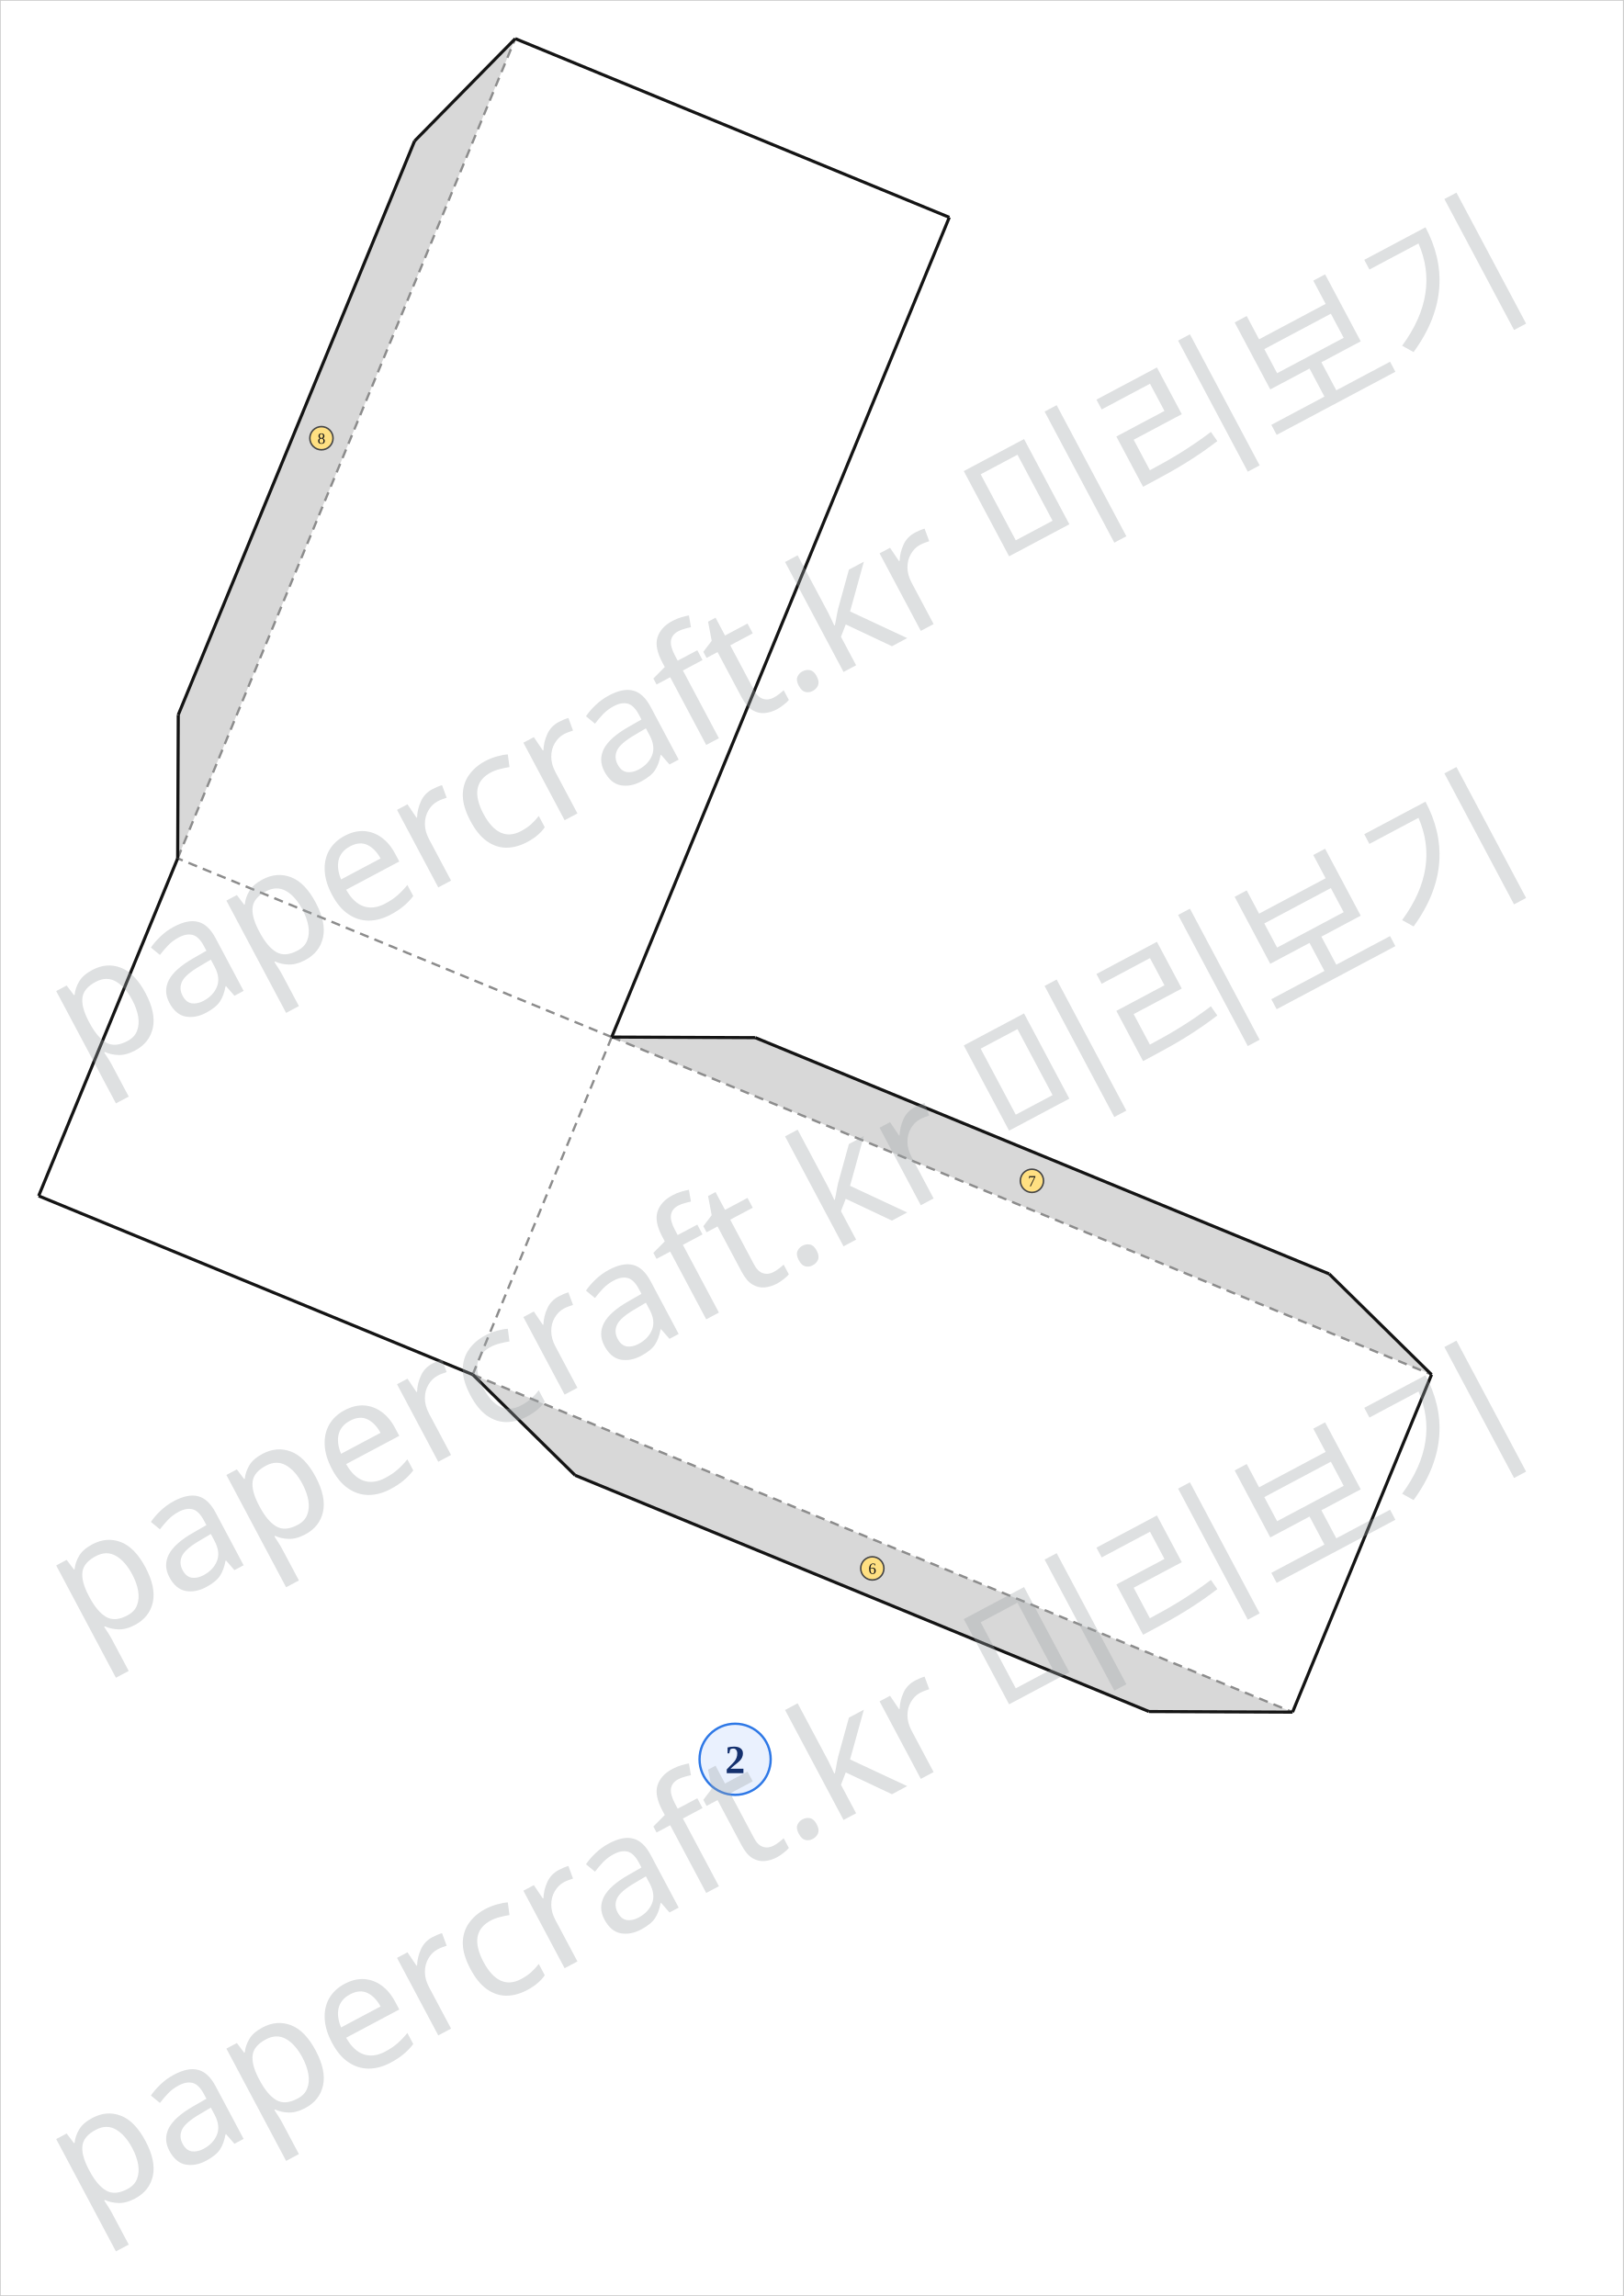
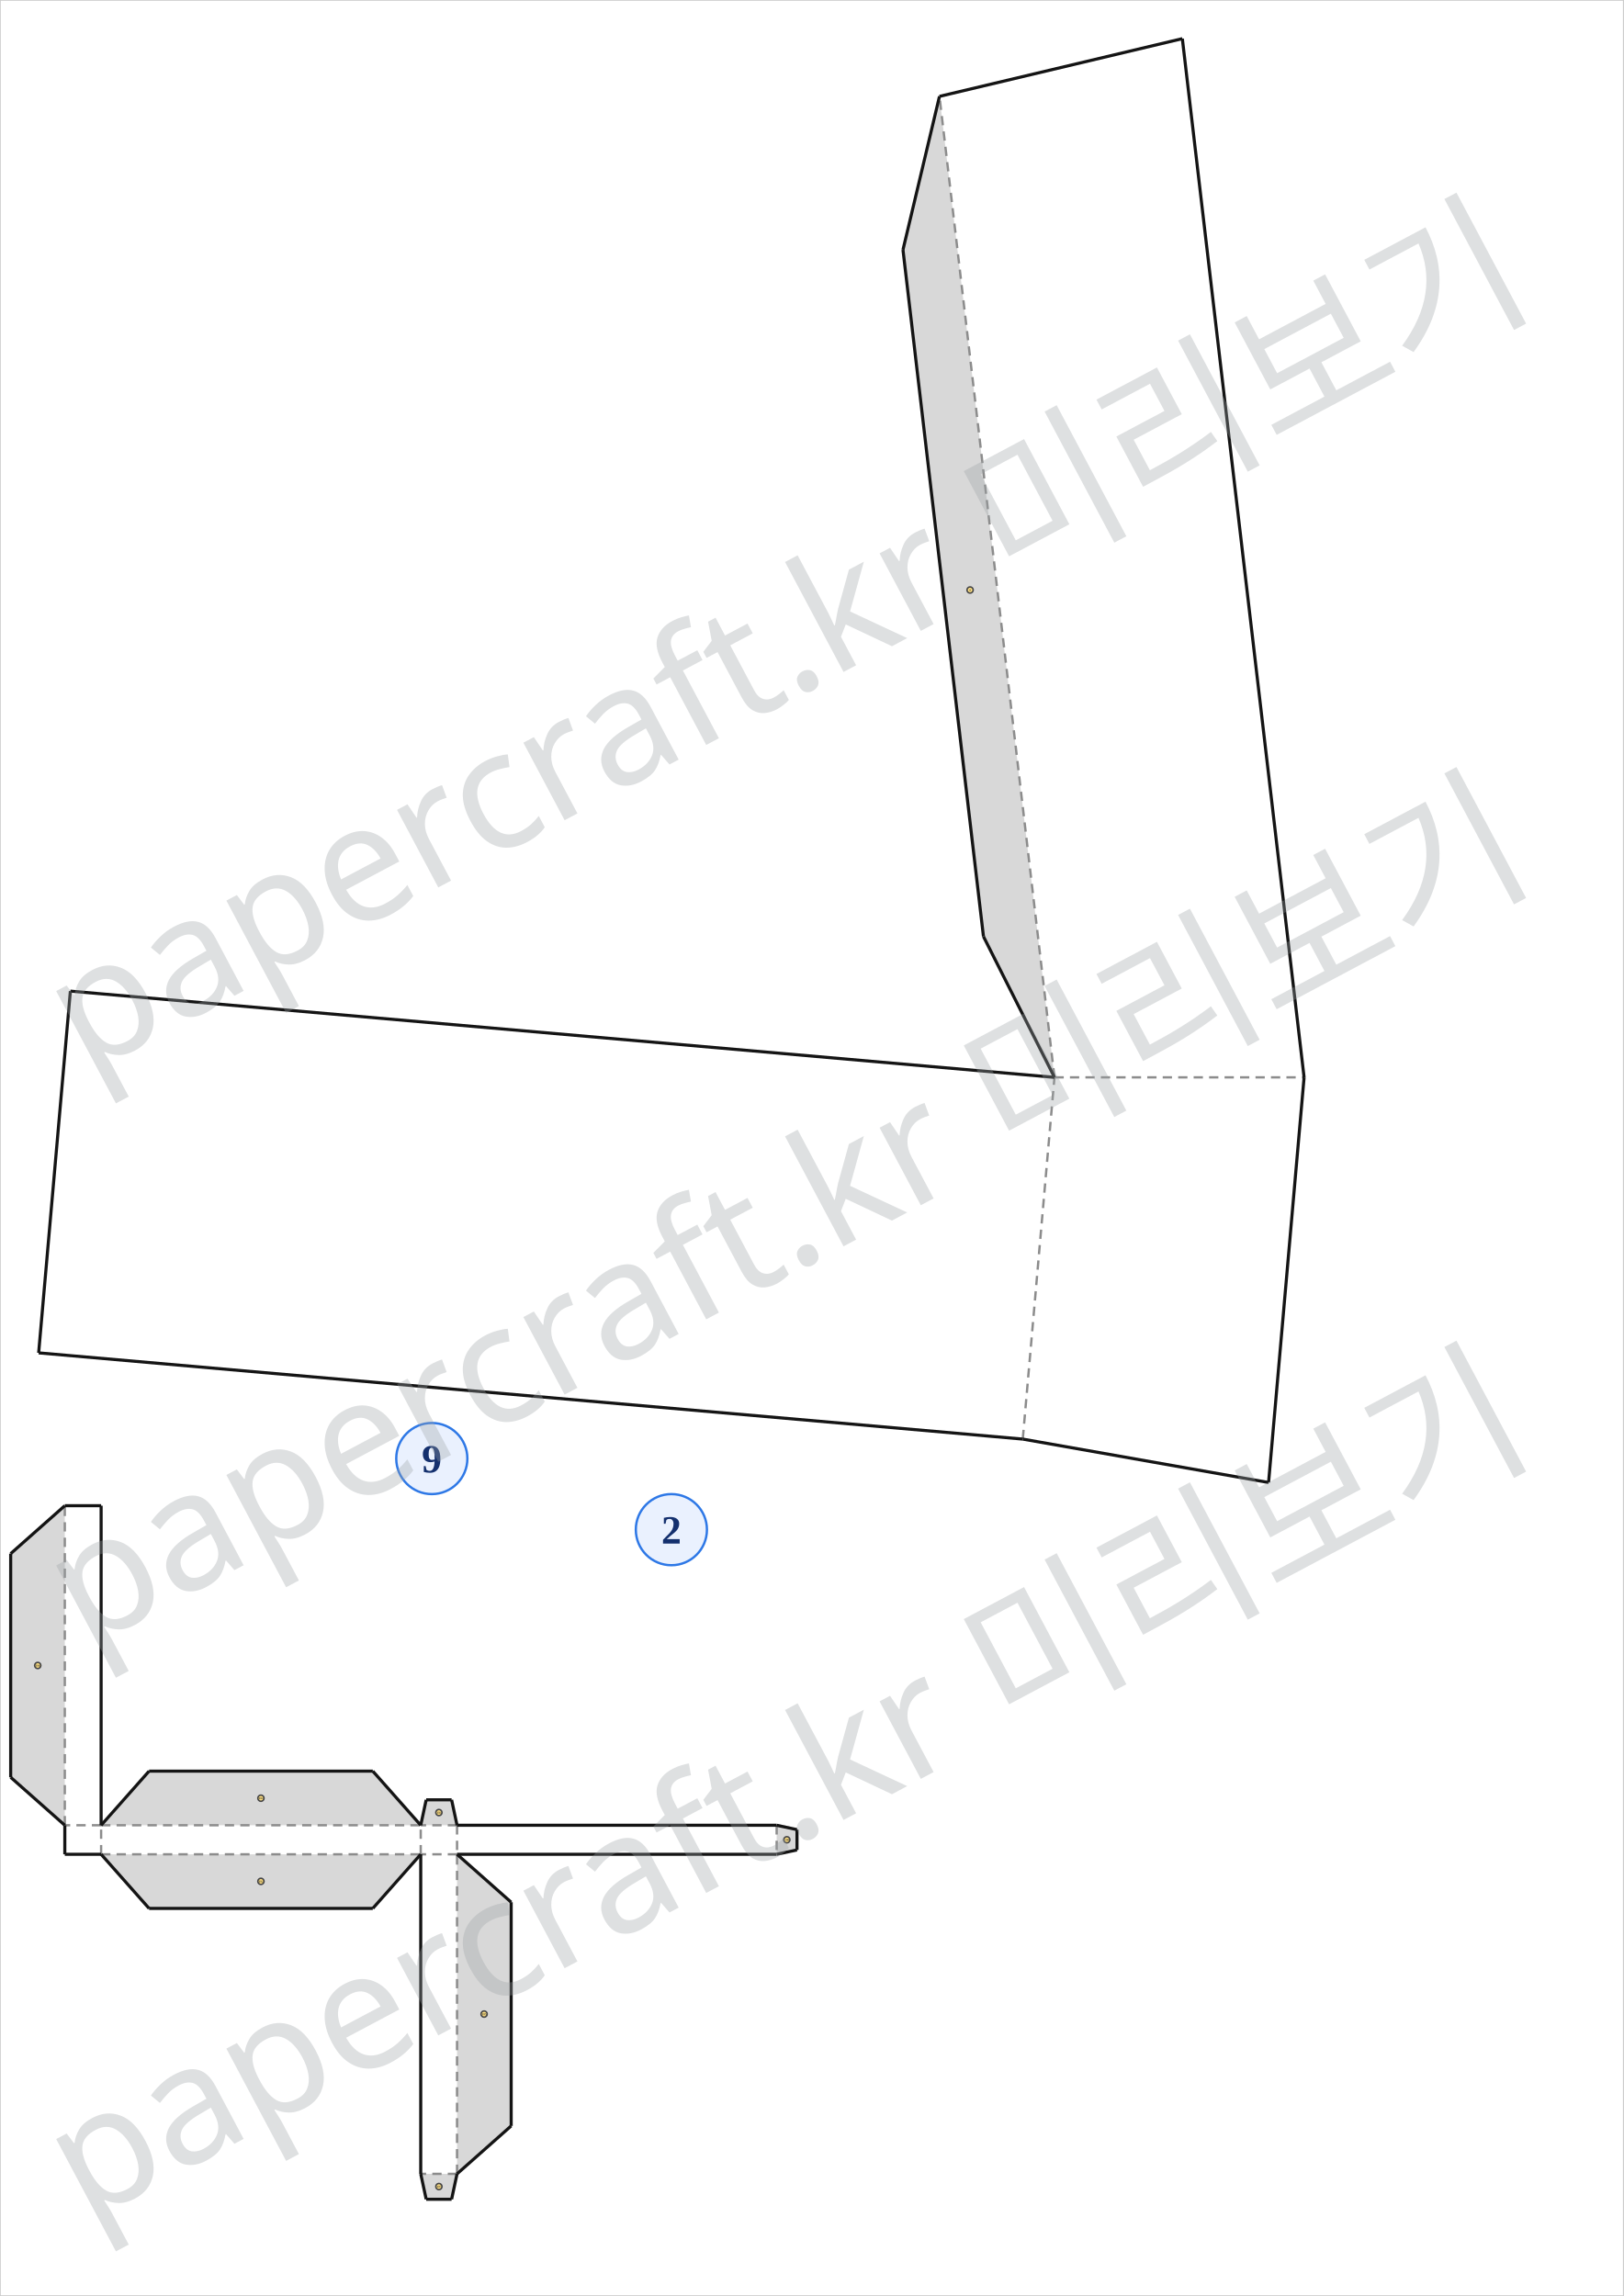
<svg xmlns="http://www.w3.org/2000/svg" width="210.00mm" height="297.00mm" viewBox="0 0 210.00 297.00">
  <rect x="0" y="0" width="210.00" height="297.00" fill="#ffffff" stroke="#cccccc" stroke-width="0.2" />
-   <polygon points="167.172,221.474 148.601,221.397 74.376,190.834 61.136,177.812" fill="rgb(216,216,216)" />
-   <polygon points="185.15,177.812 171.91,164.79 97.685,134.227 79.115,134.15" fill="rgb(216,216,216)" />
-   <polygon points="66.64,5.0 53.618,18.24 23.055,92.465 22.978,111.035" fill="rgb(216,216,216)" />
-   <line x1="61.136" y1="177.812" x2="79.115" y2="134.15" stroke="#8c8c8c" stroke-width="0.3" stroke-dasharray="1.2,0.8" />
-   <line x1="79.115" y1="134.15" x2="22.978" y2="111.035" stroke="#8c8c8c" stroke-width="0.3" stroke-dasharray="1.2,0.8" />
-   <line x1="61.136" y1="177.812" x2="167.172" y2="221.474" stroke="#8c8c8c" stroke-width="0.3" stroke-dasharray="1.2,0.8" />
-   <line x1="79.115" y1="134.15" x2="185.15" y2="177.812" stroke="#8c8c8c" stroke-width="0.3" stroke-dasharray="1.2,0.8" />
-   <line x1="22.978" y1="111.035" x2="66.64" y2="5.0" stroke="#8c8c8c" stroke-width="0.3" stroke-dasharray="1.2,0.8" />
-   <line x1="185.15" y1="177.812" x2="167.172" y2="221.474" stroke="#141414" stroke-width="0.4" />
-   <line x1="66.64" y1="5.0" x2="122.776" y2="28.115" stroke="#141414" stroke-width="0.4" />
-   <line x1="122.776" y1="28.115" x2="79.115" y2="134.15" stroke="#141414" stroke-width="0.4" />
-   <line x1="61.136" y1="177.812" x2="5.0" y2="154.697" stroke="#141414" stroke-width="0.4" />
-   <line x1="5.0" y1="154.697" x2="22.978" y2="111.035" stroke="#141414" stroke-width="0.4" />
-   <line x1="167.172" y1="221.474" x2="148.601" y2="221.397" stroke="#141414" stroke-width="0.4" />
-   <line x1="148.601" y1="221.397" x2="74.376" y2="190.834" stroke="#141414" stroke-width="0.4" />
-   <line x1="74.376" y1="190.834" x2="61.136" y2="177.812" stroke="#141414" stroke-width="0.4" />
-   <line x1="185.15" y1="177.812" x2="171.91" y2="164.79" stroke="#141414" stroke-width="0.4" />
-   <line x1="171.91" y1="164.79" x2="97.685" y2="134.227" stroke="#141414" stroke-width="0.4" />
-   <line x1="97.685" y1="134.227" x2="79.115" y2="134.15" stroke="#141414" stroke-width="0.4" />
-   <line x1="66.64" y1="5.0" x2="53.618" y2="18.24" stroke="#141414" stroke-width="0.4" />
-   <line x1="53.618" y1="18.24" x2="23.055" y2="92.465" stroke="#141414" stroke-width="0.4" />
-   <line x1="23.055" y1="92.465" x2="22.978" y2="111.035" stroke="#141414" stroke-width="0.4" />
-   <circle cx="112.821" cy="202.879" r="1.50" fill="#ffe082" stroke="#464646" stroke-width="0.2" />
-   <text x="112.821" y="203.59" font-size="2.03" text-anchor="middle" fill="#141414">6</text>
-   <circle cx="133.465" cy="152.745" r="1.50" fill="#ffe082" stroke="#464646" stroke-width="0.2" />
-   <text x="133.465" y="153.46" font-size="2.03" text-anchor="middle" fill="#141414">7</text>
-   <circle cx="41.573" cy="56.685" r="1.50" fill="#ffe082" stroke="#464646" stroke-width="0.2" />
-   <text x="41.573" y="57.40" font-size="2.03" text-anchor="middle" fill="#141414">8</text>
-   <circle cx="95.075" cy="227.574" r="4.6" fill="#eaf1fe" stroke="#2e78e6" stroke-width="0.3" />
-   <text x="95.075" y="229.374" font-size="5.2" text-anchor="middle" fill="#14306e" font-weight="bold">2</text>
+   <polygon points="121.507,12.464 116.785,32.314 127.195,121.142 136.378,139.361" fill="rgb(216,216,216)" />
+   <line x1="136.378" y1="139.361" x2="168.663" y2="139.361" stroke="#8c8c8c" stroke-width="0.3" stroke-dasharray="1.2,0.8" />
+   <line x1="132.278" y1="186.155" x2="136.378" y2="139.361" stroke="#8c8c8c" stroke-width="0.3" stroke-dasharray="1.2,0.8" />
+   <line x1="136.378" y1="139.361" x2="121.507" y2="12.464" stroke="#8c8c8c" stroke-width="0.3" stroke-dasharray="1.2,0.8" />
+   <line x1="168.663" y1="139.361" x2="164.07" y2="191.77" stroke="#141414" stroke-width="0.4" />
+   <line x1="164.07" y1="191.77" x2="132.278" y2="186.155" stroke="#141414" stroke-width="0.4" />
+   <line x1="152.917" y1="5.0" x2="168.663" y2="139.361" stroke="#141414" stroke-width="0.4" />
+   <line x1="121.507" y1="12.465" x2="152.917" y2="5.0" stroke="#141414" stroke-width="0.4" />
+   <line x1="132.278" y1="186.155" x2="5.0" y2="175.001" stroke="#141414" stroke-width="0.4" />
+   <line x1="5.0" y1="175.001" x2="9.101" y2="128.208" stroke="#141414" stroke-width="0.4" />
+   <line x1="9.101" y1="128.208" x2="136.378" y2="139.361" stroke="#141414" stroke-width="0.4" />
+   <line x1="121.507" y1="12.464" x2="116.785" y2="32.314" stroke="#141414" stroke-width="0.4" />
+   <line x1="116.785" y1="32.314" x2="127.195" y2="121.142" stroke="#141414" stroke-width="0.4" />
+   <line x1="127.195" y1="121.142" x2="136.378" y2="139.361" stroke="#141414" stroke-width="0.4" />
+   <circle cx="125.466" cy="76.32" r="0.40" fill="#ffe082" stroke="#464646" stroke-width="0.2" />
+   <text x="125.466" y="76.46" font-size="0.39" text-anchor="middle" fill="#141414">8</text>
+   <circle cx="86.832" cy="197.87" r="4.6" fill="#eaf1fe" stroke="#2e78e6" stroke-width="0.3" />
+   <text x="86.832" y="199.67" font-size="5.2" text-anchor="middle" fill="#14306e" font-weight="bold">2</text>
+   <polygon points="54.415,239.863 48.215,246.863 19.28,246.863 13.079,239.863" fill="rgb(216,216,216)" />
+   <polygon points="54.415,236.106 55.12,232.817 58.408,232.817 59.112,236.106" fill="rgb(216,216,216)" />
+   <polygon points="54.415,236.106 48.215,229.106 19.28,229.106 13.079,236.106" fill="rgb(216,216,216)" />
+   <polygon points="59.112,239.863 66.112,246.064 66.112,274.999 59.112,281.199" fill="rgb(216,216,216)" />
+   <polygon points="8.382,194.77 1.382,200.97 1.382,229.905 8.382,236.106" fill="rgb(216,216,216)" />
+   <polygon points="54.415,281.199 55.12,284.487 58.408,284.487 59.112,281.199" fill="rgb(216,216,216)" />
+   <polygon points="100.448,239.863 103.079,239.3 103.079,236.669 100.448,236.106" fill="rgb(216,216,216)" />
+   <line x1="54.415" y1="239.863" x2="54.415" y2="236.106" stroke="#8c8c8c" stroke-width="0.3" stroke-dasharray="1.2,0.8" />
+   <line x1="59.112" y1="239.863" x2="54.415" y2="239.863" stroke="#8c8c8c" stroke-width="0.3" stroke-dasharray="1.2,0.8" />
+   <line x1="59.112" y1="236.106" x2="59.112" y2="239.863" stroke="#8c8c8c" stroke-width="0.3" stroke-dasharray="1.2,0.8" />
+   <line x1="13.079" y1="239.863" x2="13.079" y2="236.106" stroke="#8c8c8c" stroke-width="0.3" stroke-dasharray="1.2,0.8" />
+   <line x1="13.079" y1="236.106" x2="8.382" y2="236.106" stroke="#8c8c8c" stroke-width="0.3" stroke-dasharray="1.2,0.8" />
+   <line x1="13.079" y1="239.863" x2="54.415" y2="239.863" stroke="#8c8c8c" stroke-width="0.3" stroke-dasharray="1.2,0.8" />
+   <line x1="59.112" y1="236.106" x2="54.415" y2="236.106" stroke="#8c8c8c" stroke-width="0.3" stroke-dasharray="1.2,0.8" />
+   <line x1="13.079" y1="236.106" x2="54.415" y2="236.106" stroke="#8c8c8c" stroke-width="0.3" stroke-dasharray="1.2,0.8" />
+   <line x1="59.112" y1="281.199" x2="59.112" y2="239.863" stroke="#8c8c8c" stroke-width="0.3" stroke-dasharray="1.2,0.8" />
+   <line x1="8.382" y1="236.106" x2="8.382" y2="194.77" stroke="#8c8c8c" stroke-width="0.3" stroke-dasharray="1.2,0.8" />
+   <line x1="59.112" y1="281.199" x2="54.415" y2="281.199" stroke="#8c8c8c" stroke-width="0.3" stroke-dasharray="1.2,0.8" />
+   <line x1="100.448" y1="236.106" x2="100.448" y2="239.863" stroke="#8c8c8c" stroke-width="0.3" stroke-dasharray="1.2,0.8" />
+   <line x1="54.415" y1="281.199" x2="54.415" y2="239.863" stroke="#141414" stroke-width="0.4" />
+   <line x1="8.382" y1="194.77" x2="13.079" y2="194.77" stroke="#141414" stroke-width="0.4" />
+   <line x1="13.079" y1="194.77" x2="13.079" y2="236.106" stroke="#141414" stroke-width="0.4" />
+   <line x1="100.448" y1="239.863" x2="59.112" y2="239.863" stroke="#141414" stroke-width="0.4" />
+   <line x1="59.112" y1="236.106" x2="100.448" y2="236.106" stroke="#141414" stroke-width="0.4" />
+   <line x1="13.079" y1="239.863" x2="8.382" y2="239.863" stroke="#141414" stroke-width="0.4" />
+   <line x1="8.382" y1="239.863" x2="8.382" y2="236.106" stroke="#141414" stroke-width="0.4" />
+   <line x1="54.415" y1="239.863" x2="48.215" y2="246.863" stroke="#141414" stroke-width="0.4" />
+   <line x1="48.215" y1="246.863" x2="19.28" y2="246.863" stroke="#141414" stroke-width="0.4" />
+   <line x1="19.28" y1="246.863" x2="13.079" y2="239.863" stroke="#141414" stroke-width="0.4" />
+   <line x1="54.415" y1="236.106" x2="55.12" y2="232.817" stroke="#141414" stroke-width="0.4" />
+   <line x1="55.12" y1="232.817" x2="58.408" y2="232.817" stroke="#141414" stroke-width="0.4" />
+   <line x1="58.408" y1="232.817" x2="59.112" y2="236.106" stroke="#141414" stroke-width="0.4" />
+   <line x1="54.415" y1="236.106" x2="48.215" y2="229.106" stroke="#141414" stroke-width="0.4" />
+   <line x1="48.215" y1="229.106" x2="19.28" y2="229.106" stroke="#141414" stroke-width="0.4" />
+   <line x1="19.28" y1="229.106" x2="13.079" y2="236.106" stroke="#141414" stroke-width="0.4" />
+   <line x1="59.112" y1="239.863" x2="66.112" y2="246.064" stroke="#141414" stroke-width="0.4" />
+   <line x1="66.112" y1="246.064" x2="66.112" y2="274.999" stroke="#141414" stroke-width="0.4" />
+   <line x1="66.112" y1="274.999" x2="59.112" y2="281.199" stroke="#141414" stroke-width="0.4" />
+   <line x1="8.382" y1="194.77" x2="1.382" y2="200.97" stroke="#141414" stroke-width="0.4" />
+   <line x1="1.382" y1="200.97" x2="1.382" y2="229.905" stroke="#141414" stroke-width="0.4" />
+   <line x1="1.382" y1="229.905" x2="8.382" y2="236.106" stroke="#141414" stroke-width="0.4" />
+   <line x1="54.415" y1="281.199" x2="55.12" y2="284.487" stroke="#141414" stroke-width="0.4" />
+   <line x1="55.12" y1="284.487" x2="58.408" y2="284.487" stroke="#141414" stroke-width="0.4" />
+   <line x1="58.408" y1="284.487" x2="59.112" y2="281.199" stroke="#141414" stroke-width="0.4" />
+   <line x1="100.448" y1="239.863" x2="103.079" y2="239.3" stroke="#141414" stroke-width="0.4" />
+   <line x1="103.079" y1="239.3" x2="103.079" y2="236.669" stroke="#141414" stroke-width="0.4" />
+   <line x1="103.079" y1="236.669" x2="100.448" y2="236.106" stroke="#141414" stroke-width="0.4" />
+   <circle cx="33.747" cy="243.363" r="0.40" fill="#ffe082" stroke="#464646" stroke-width="0.2" />
+   <text x="33.747" y="243.50" font-size="0.39" text-anchor="middle" fill="#141414">102</text>
+   <circle cx="56.764" cy="234.462" r="0.40" fill="#ffe082" stroke="#464646" stroke-width="0.2" />
+   <text x="56.764" y="234.60" font-size="0.39" text-anchor="middle" fill="#141414">103</text>
+   <circle cx="33.747" cy="232.606" r="0.40" fill="#ffe082" stroke="#464646" stroke-width="0.2" />
+   <text x="33.747" y="232.74" font-size="0.39" text-anchor="middle" fill="#141414">104</text>
+   <circle cx="62.612" cy="260.531" r="0.40" fill="#ffe082" stroke="#464646" stroke-width="0.2" />
+   <text x="62.612" y="260.67" font-size="0.39" text-anchor="middle" fill="#141414">105</text>
+   <circle cx="4.882" cy="215.438" r="0.40" fill="#ffe082" stroke="#464646" stroke-width="0.2" />
+   <text x="4.882" y="215.58" font-size="0.39" text-anchor="middle" fill="#141414">106</text>
+   <circle cx="56.764" cy="282.843" r="0.40" fill="#ffe082" stroke="#464646" stroke-width="0.2" />
+   <text x="56.764" y="282.98" font-size="0.39" text-anchor="middle" fill="#141414">107</text>
+   <circle cx="101.764" cy="237.985" r="0.40" fill="#ffe082" stroke="#464646" stroke-width="0.2" />
+   <text x="101.764" y="238.12" font-size="0.39" text-anchor="middle" fill="#141414">108</text>
+   <circle cx="55.848" cy="188.67" r="4.6" fill="#eaf1fe" stroke="#2e78e6" stroke-width="0.3" />
+   <text x="55.848" y="190.47" font-size="5.2" text-anchor="middle" fill="#14306e" font-weight="bold">9</text>
  <g pointer-events="none">
    <text x="105.0" y="89.1" text-anchor="middle" font-family="sans-serif" font-size="21.2" fill="#9aa0a6" fill-opacity="0.33" transform="rotate(-28 105.0 89.1)">papercraft.kr 미리보기</text>
    <text x="105.0" y="163.4" text-anchor="middle" font-family="sans-serif" font-size="21.2" fill="#9aa0a6" fill-opacity="0.33" transform="rotate(-28 105.0 163.4)">papercraft.kr 미리보기</text>
    <text x="105.0" y="237.6" text-anchor="middle" font-family="sans-serif" font-size="21.2" fill="#9aa0a6" fill-opacity="0.33" transform="rotate(-28 105.0 237.6)">papercraft.kr 미리보기</text>
  </g>
</svg>
